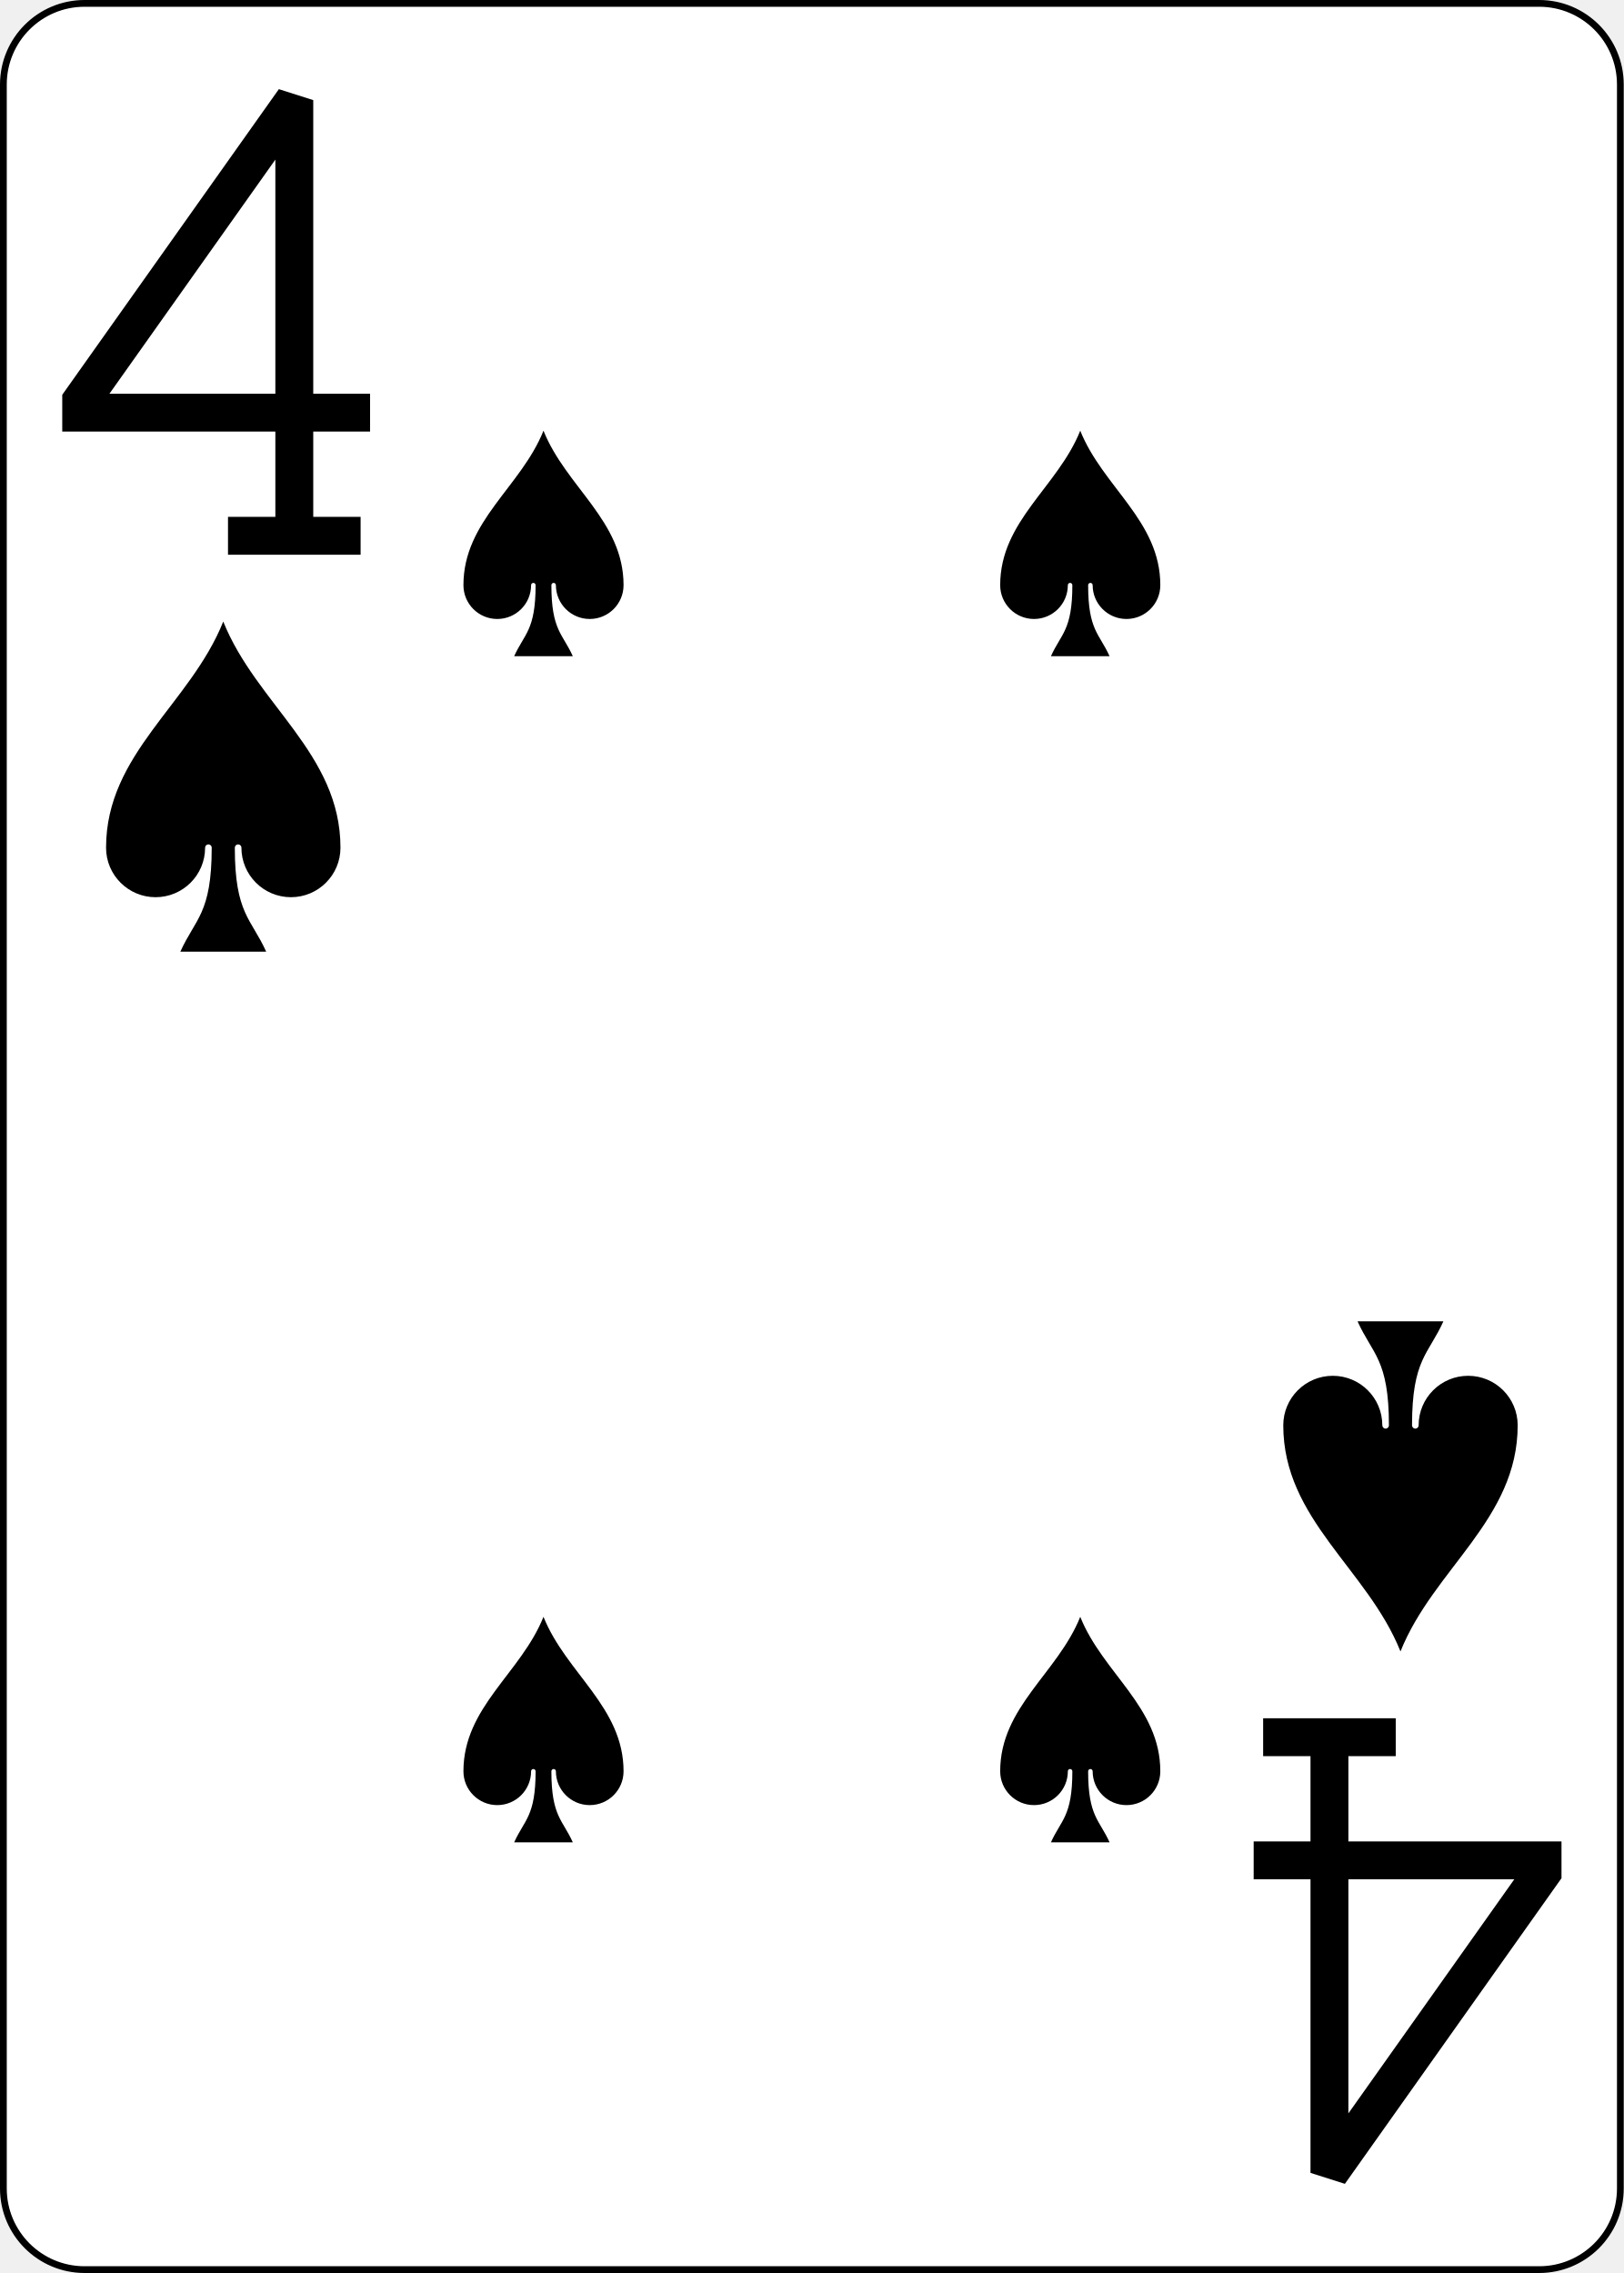
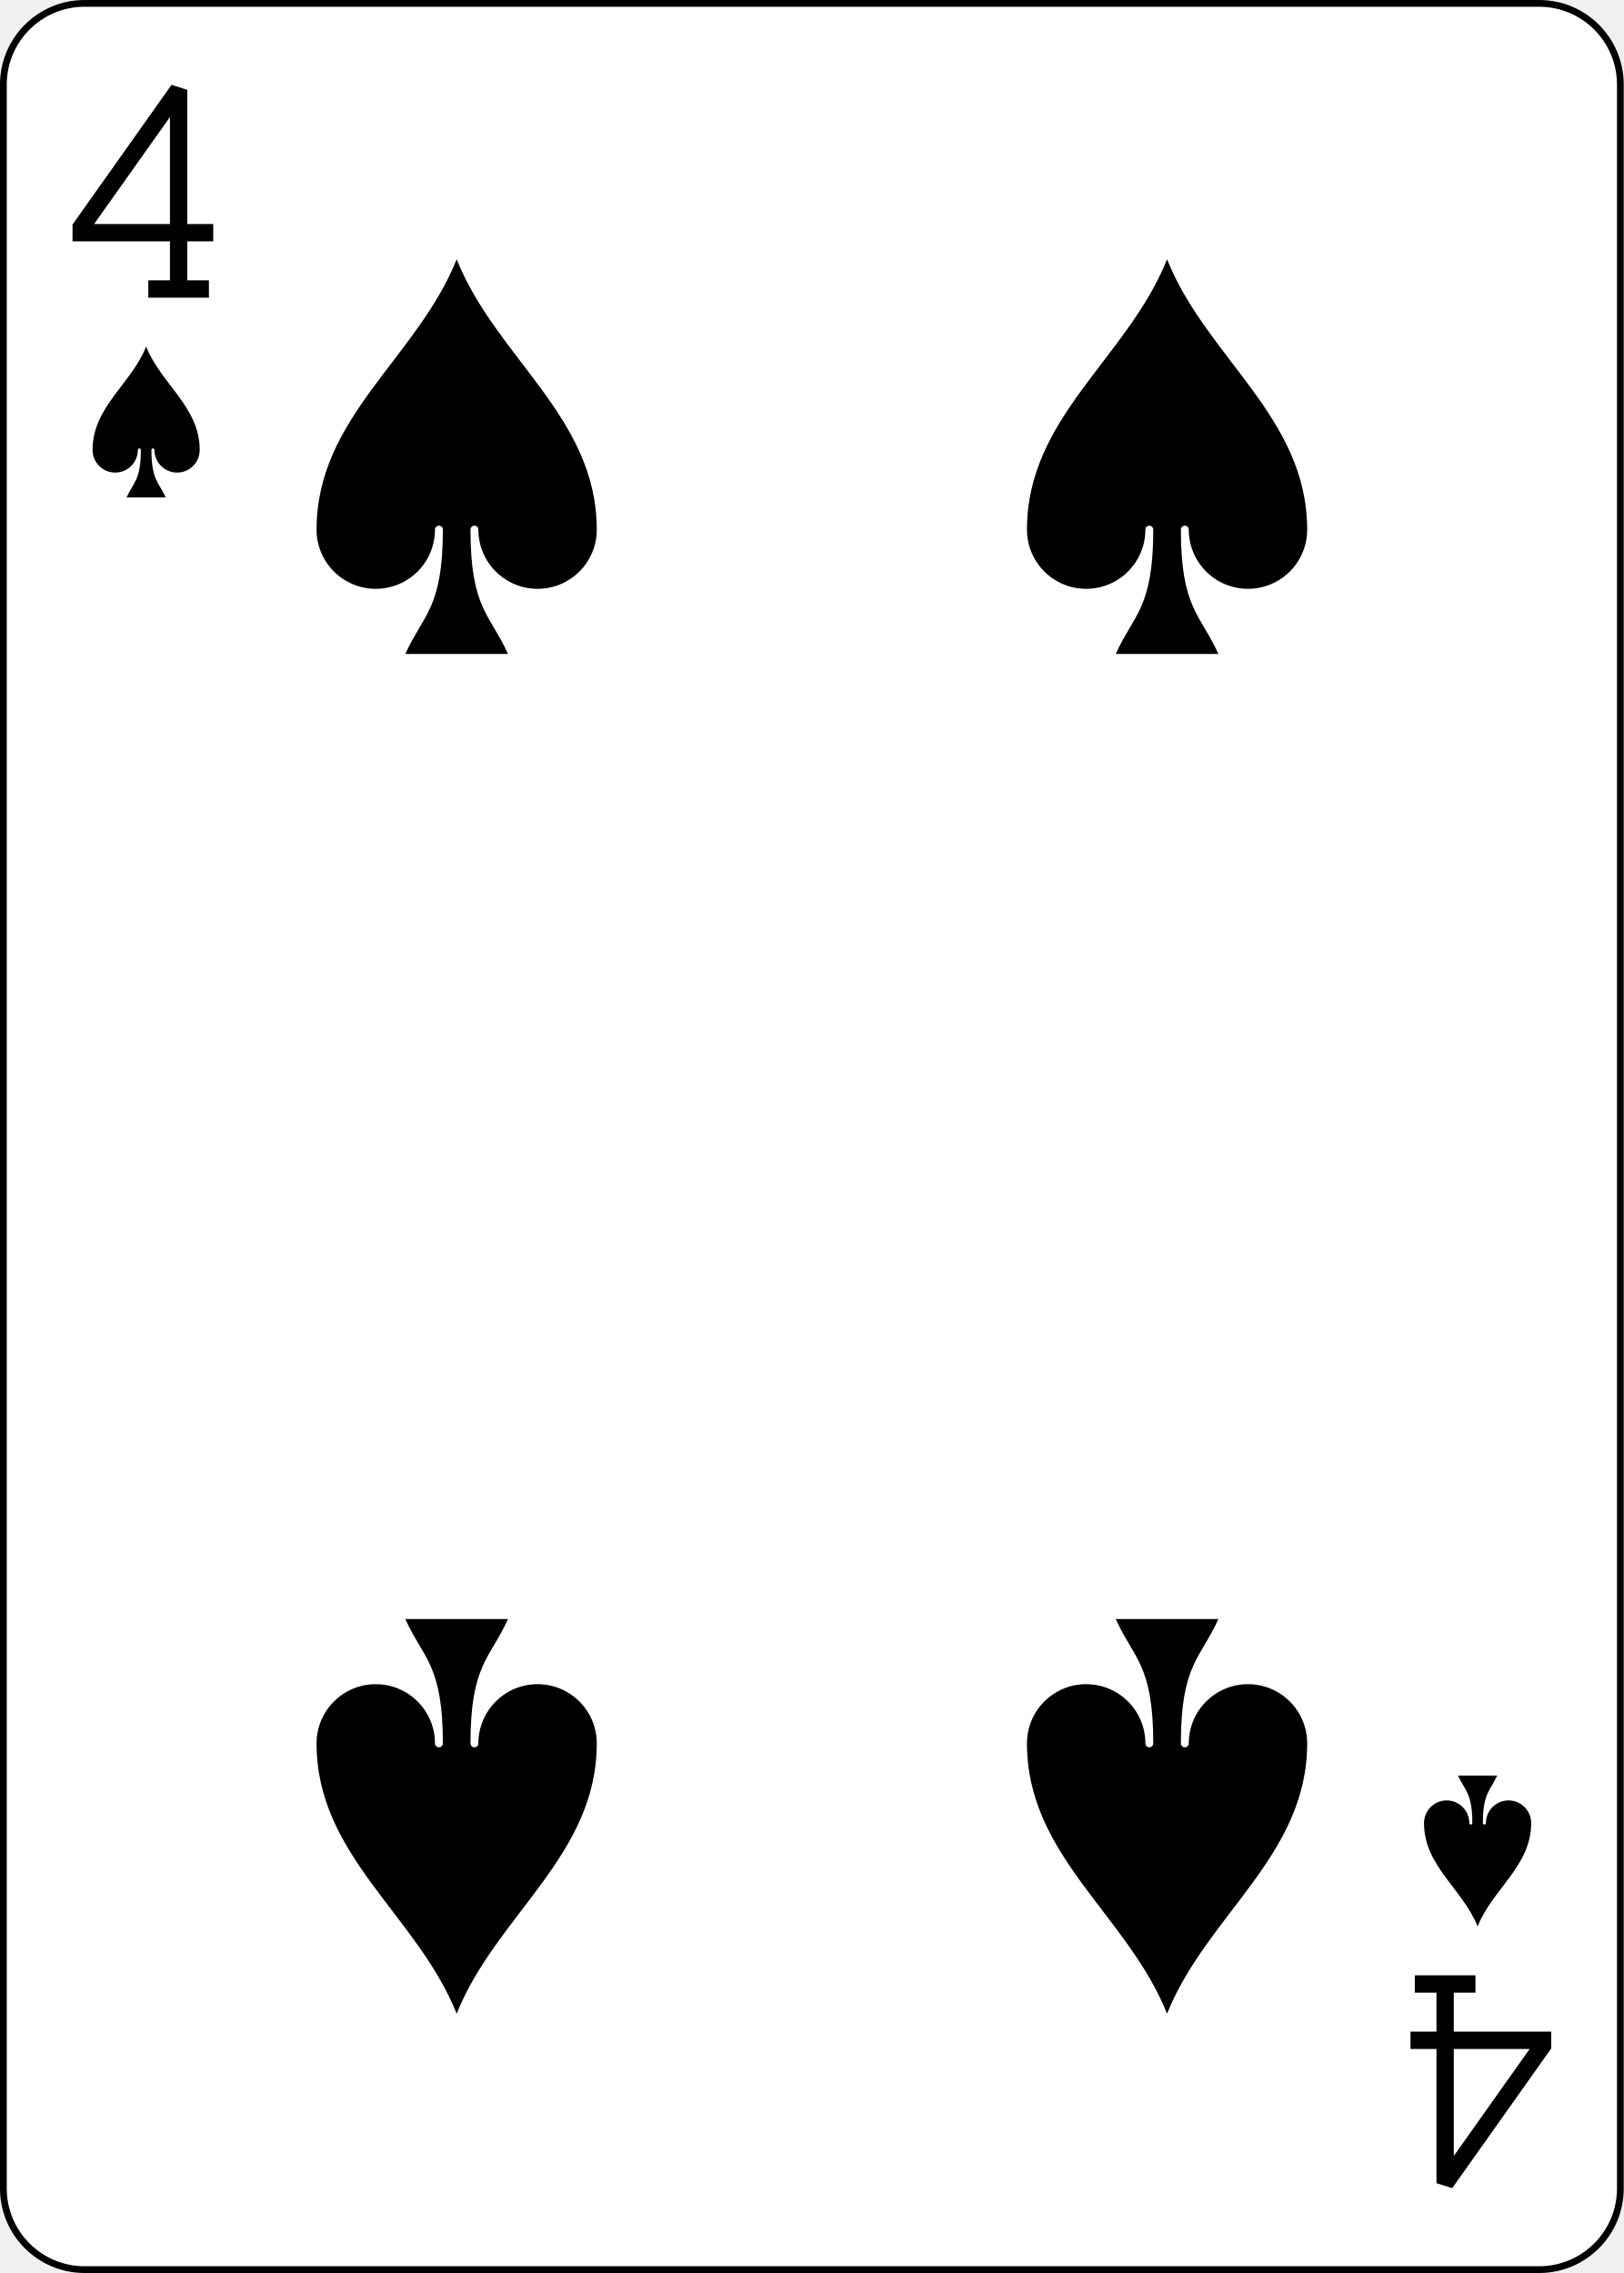
<svg xmlns="http://www.w3.org/2000/svg" xmlns:xlink="http://www.w3.org/1999/xlink" class="card" face="4S" height="3.5in" preserveAspectRatio="none" viewBox="-120 -168 240 336" width="2.5in">
  <defs>
    <symbol id="SS4" viewBox="-600 -600 1200 1200" preserveAspectRatio="xMinYMid">
      <path d="M0 -500C100 -250 355 -100 355 185A150 150 0 0 1 55 185A10 10 0 0 0 35 185C35 385 85 400 130 500L-130 500C-85 400 -35 385 -35 185A10 10 0 0 0 -55 185A150 150 0 0 1 -355 185C-355 -100 -100 -250 0 -500Z" fill="black" />
    </symbol>
    <symbol id="VS4" viewBox="-500 -500 1000 1000" preserveAspectRatio="xMinYMid">
      <path d="M50 460L250 460M150 460L150 -460L-300 175L-300 200L270 200" stroke="black" stroke-width="80" stroke-linecap="square" stroke-miterlimit="1.5" fill="none" />
    </symbol>
  </defs>
  <rect width="239" height="335" x="-119.5" y="-167.5" rx="12" ry="12" fill="white" stroke="black" />
-   <use xlink:href="#VS4" height="70" width="70" x="-122" y="-156" />
-   <use xlink:href="#SS4" height="58.558" width="58.558" x="-116.279" y="-81" />
-   <use xlink:href="#SS4" height="40" width="40" x="-59.668" y="-107.668" />
-   <use xlink:href="#SS4" height="40" width="40" x="19.668" y="-107.668" />
-   <use xlink:href="#SS4" height="40" width="40" x="-59.668" y="67.668" />
-   <use xlink:href="#SS4" height="40" width="40" x="19.668" y="67.668" />
+   <use xlink:href="#VS4" height="32" width="32" x="-114.4" y="-156" />
+   <use xlink:href="#SS4" height="26.769" width="26.769" x="-111.784" y="-119" />
+   <use xlink:href="#SS4" height="70" width="70" x="-87.501" y="-135.501" />
+   <use xlink:href="#SS4" height="70" width="70" x="17.501" y="-135.501" />
  <g transform="rotate(180)">
-     <use xlink:href="#VS4" height="70" width="70" x="-122" y="-156" />
-     <use xlink:href="#SS4" height="58.558" width="58.558" x="-116.279" y="-81" />
+     <use xlink:href="#VS4" height="32" width="32" x="-114.4" y="-156" />
+     <use xlink:href="#SS4" height="26.769" width="26.769" x="-111.784" y="-119" />
+     <use xlink:href="#SS4" height="70" width="70" x="-87.501" y="-135.501" />
+     <use xlink:href="#SS4" height="70" width="70" x="17.501" y="-135.501" />
  </g>
</svg>
